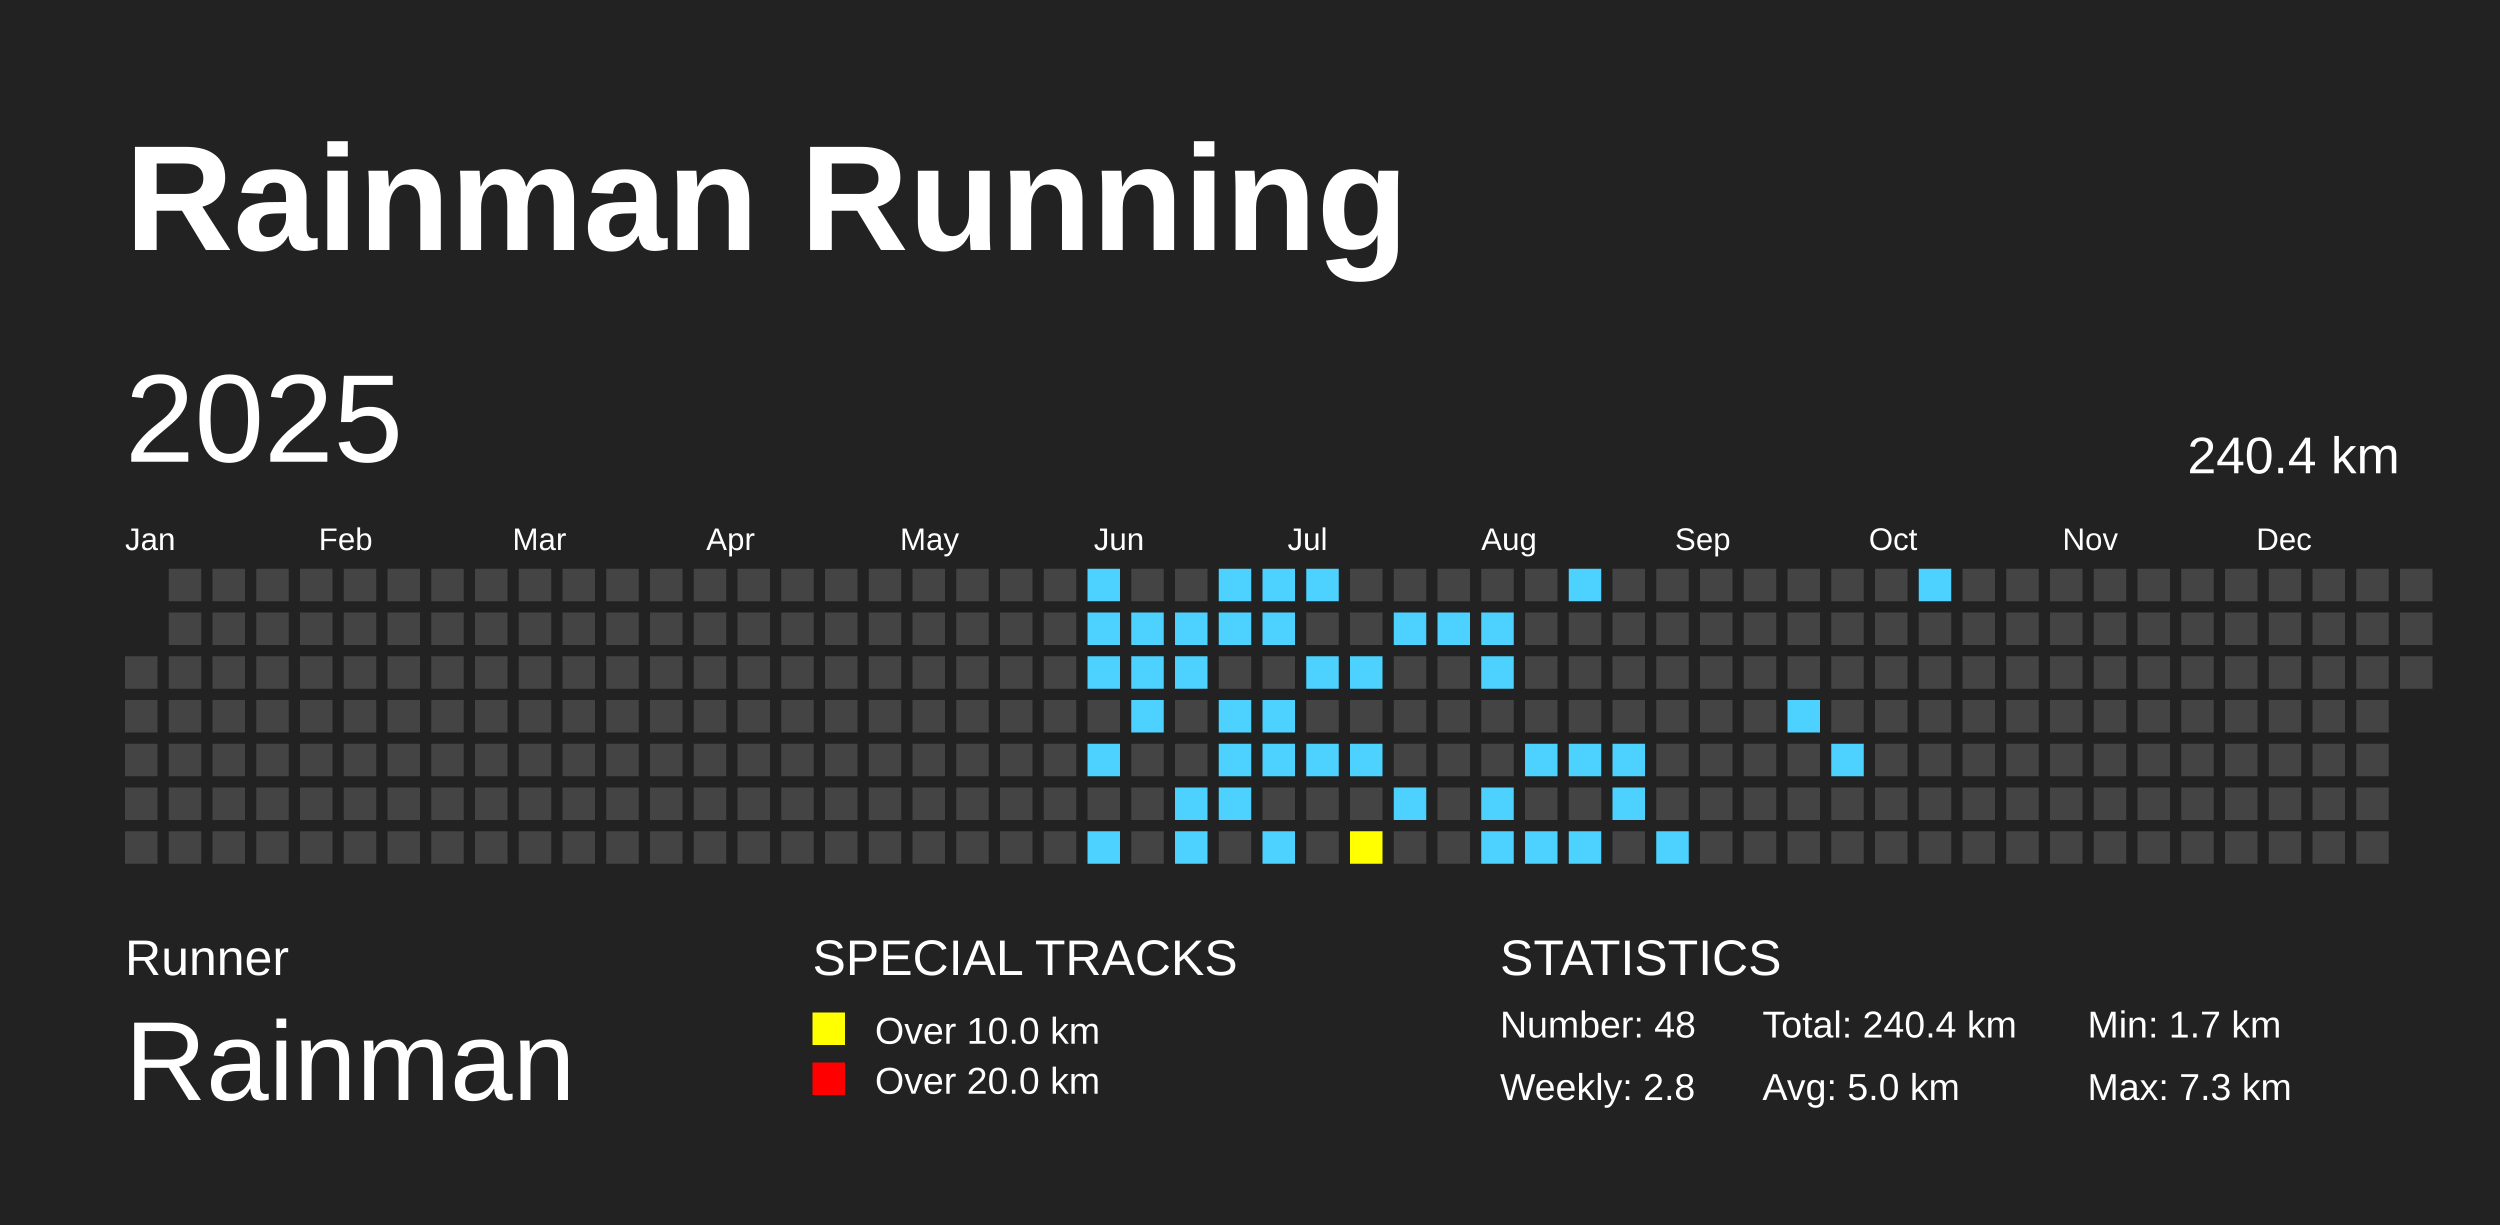
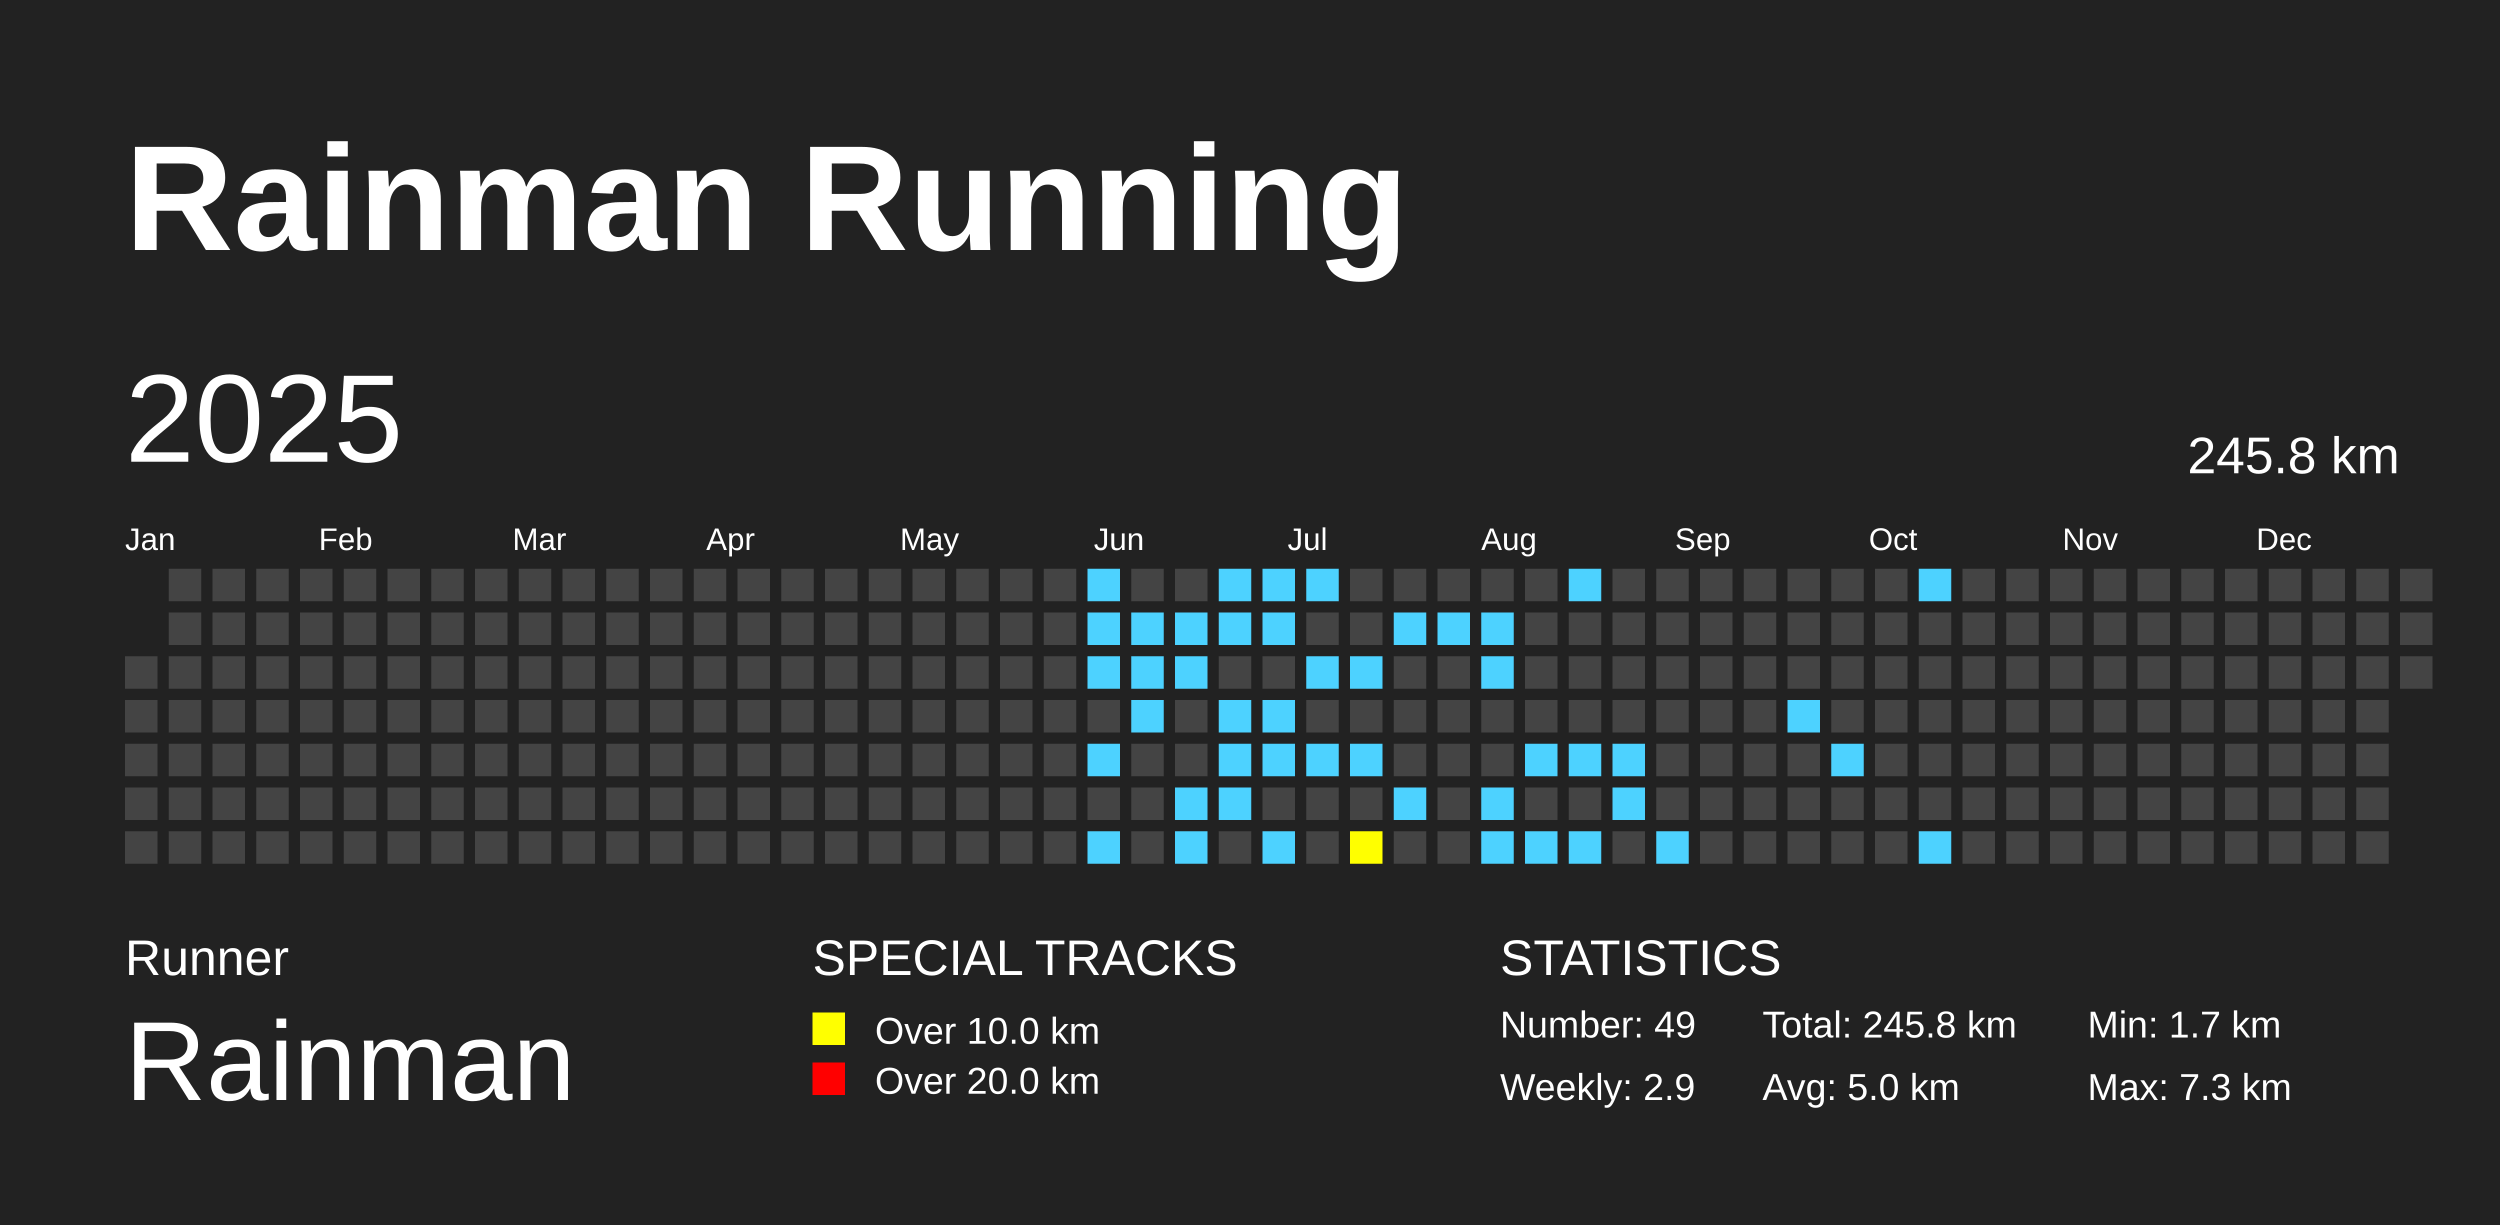
<svg xmlns="http://www.w3.org/2000/svg" baseProfile="full" height="98mm" version="1.1" viewBox="0,0,200,98" width="200mm">
  <defs />
  <rect fill="#222222" height="98" width="200" x="0" y="0" />
  <text fill="#FFFFFF" style="font-size:12px; font-family:Arial; font-weight:bold;" x="10" y="20">Rainman Running</text>
  <text fill="#FFFFFF" style="font-size:4px; font-family:Arial" x="10" y="78">Runner</text>
  <text fill="#FFFFFF" style="font-size:9px; font-family:Arial" x="10" y="88">Rainman</text>
  <text fill="#FFFFFF" style="font-size:4px; font-family:Arial" x="65" y="78">SPECIAL TRACKS</text>
  <rect fill="yellow" height="2.6" width="2.6" x="65" y="81" />
  <text fill="#FFFFFF" style="font-size:3px; font-family:Arial" x="70" y="83.5">Over 10.0 km</text>
  <rect fill="red" height="2.6" width="2.6" x="65" y="85" />
  <text fill="#FFFFFF" style="font-size:3px; font-family:Arial" x="70" y="87.5">Over 20.0 km</text>
  <text fill="#FFFFFF" style="font-size:4px; font-family:Arial" x="120" y="78">STATISTICS</text>
-   <text fill="#FFFFFF" style="font-size:3px; font-family:Arial" x="120" y="83">Number: 48</text>
-   <text fill="#FFFFFF" style="font-size:3px; font-family:Arial" x="120" y="88">Weekly: 2.8</text>
-   <text fill="#FFFFFF" style="font-size:3px; font-family:Arial" x="141" y="83">Total: 240.4 km</text>
+   <text fill="#FFFFFF" style="font-size:3px; font-family:Arial" x="120" y="83">Number: 49</text>
+   <text fill="#FFFFFF" style="font-size:3px; font-family:Arial" x="120" y="88">Weekly: 2.9</text>
+   <text fill="#FFFFFF" style="font-size:3px; font-family:Arial" x="141" y="83">Total: 245.8 km</text>
  <text fill="#FFFFFF" style="font-size:3px; font-family:Arial" x="141" y="88">Avg: 5.0 km</text>
  <text fill="#FFFFFF" style="font-size:3px; font-family:Arial" x="167" y="83">Min: 1.7 km</text>
  <text fill="#FFFFFF" style="font-size:3px; font-family:Arial" x="167" y="88">Max: 7.3 km</text>
  <text dominant-baseline="hanging" fill="#FFFFFF" style="font-size:10.0px; font-family:Arial;" x="10" y="30">2025</text>
-   <text dominant-baseline="hanging" fill="#FFFFFF" style="font-size:4.125px; font-family:Arial;" x="175" y="35">240.4 km</text>
+   <text dominant-baseline="hanging" fill="#FFFFFF" style="font-size:4.125px; font-family:Arial;" x="175" y="35">245.8 km</text>
  <text fill="#FFFFFF" style="font-size:2.5px; font-family:Arial" x="10.0" y="44">Jan</text>
  <text fill="#FFFFFF" style="font-size:2.5px; font-family:Arial" x="25.5" y="44">Feb</text>
  <text fill="#FFFFFF" style="font-size:2.5px; font-family:Arial" x="41.0" y="44">Mar</text>
  <text fill="#FFFFFF" style="font-size:2.5px; font-family:Arial" x="56.5" y="44">Apr</text>
  <text fill="#FFFFFF" style="font-size:2.5px; font-family:Arial" x="72.0" y="44">May</text>
  <text fill="#FFFFFF" style="font-size:2.5px; font-family:Arial" x="87.5" y="44">Jun</text>
  <text fill="#FFFFFF" style="font-size:2.5px; font-family:Arial" x="103.0" y="44">Jul</text>
  <text fill="#FFFFFF" style="font-size:2.5px; font-family:Arial" x="118.5" y="44">Aug</text>
  <text fill="#FFFFFF" style="font-size:2.5px; font-family:Arial" x="134.0" y="44">Sep</text>
  <text fill="#FFFFFF" style="font-size:2.5px; font-family:Arial" x="149.5" y="44">Oct</text>
  <text fill="#FFFFFF" style="font-size:2.5px; font-family:Arial" x="165.0" y="44">Nov</text>
  <text fill="#FFFFFF" style="font-size:2.5px; font-family:Arial" x="180.5" y="44">Dec</text>
  <rect fill="#444444" height="2.6" width="2.6" x="10.0" y="52.5" />
  <rect fill="#444444" height="2.6" width="2.6" x="10.0" y="56.0" />
  <rect fill="#444444" height="2.6" width="2.6" x="10.0" y="59.5" />
  <rect fill="#444444" height="2.6" width="2.6" x="10.0" y="63.0" />
  <rect fill="#444444" height="2.6" width="2.6" x="10.0" y="66.5" />
  <rect fill="#444444" height="2.6" width="2.6" x="13.5" y="45.5" />
  <rect fill="#444444" height="2.6" width="2.6" x="13.5" y="49.0" />
  <rect fill="#444444" height="2.6" width="2.6" x="13.5" y="52.5" />
  <rect fill="#444444" height="2.6" width="2.6" x="13.5" y="56.0" />
  <rect fill="#444444" height="2.6" width="2.6" x="13.5" y="59.5" />
  <rect fill="#444444" height="2.6" width="2.6" x="13.5" y="63.0" />
  <rect fill="#444444" height="2.6" width="2.6" x="13.5" y="66.5" />
  <rect fill="#444444" height="2.6" width="2.6" x="17.0" y="45.5" />
  <rect fill="#444444" height="2.6" width="2.6" x="17.0" y="49.0" />
  <rect fill="#444444" height="2.6" width="2.6" x="17.0" y="52.5" />
  <rect fill="#444444" height="2.6" width="2.6" x="17.0" y="56.0" />
  <rect fill="#444444" height="2.6" width="2.6" x="17.0" y="59.5" />
  <rect fill="#444444" height="2.6" width="2.6" x="17.0" y="63.0" />
  <rect fill="#444444" height="2.6" width="2.6" x="17.0" y="66.5" />
  <rect fill="#444444" height="2.6" width="2.6" x="20.5" y="45.5" />
  <rect fill="#444444" height="2.6" width="2.6" x="20.5" y="49.0" />
  <rect fill="#444444" height="2.6" width="2.6" x="20.5" y="52.5" />
  <rect fill="#444444" height="2.6" width="2.6" x="20.5" y="56.0" />
  <rect fill="#444444" height="2.6" width="2.6" x="20.5" y="59.5" />
  <rect fill="#444444" height="2.6" width="2.6" x="20.5" y="63.0" />
  <rect fill="#444444" height="2.6" width="2.6" x="20.5" y="66.5" />
  <rect fill="#444444" height="2.6" width="2.6" x="24.0" y="45.5" />
  <rect fill="#444444" height="2.6" width="2.6" x="24.0" y="49.0" />
  <rect fill="#444444" height="2.6" width="2.6" x="24.0" y="52.5" />
  <rect fill="#444444" height="2.6" width="2.6" x="24.0" y="56.0" />
  <rect fill="#444444" height="2.6" width="2.6" x="24.0" y="59.5" />
  <rect fill="#444444" height="2.6" width="2.6" x="24.0" y="63.0" />
  <rect fill="#444444" height="2.6" width="2.6" x="24.0" y="66.5" />
  <rect fill="#444444" height="2.6" width="2.6" x="27.5" y="45.5" />
  <rect fill="#444444" height="2.6" width="2.6" x="27.5" y="49.0" />
  <rect fill="#444444" height="2.6" width="2.6" x="27.5" y="52.5" />
  <rect fill="#444444" height="2.6" width="2.6" x="27.5" y="56.0" />
  <rect fill="#444444" height="2.6" width="2.6" x="27.5" y="59.5" />
  <rect fill="#444444" height="2.6" width="2.6" x="27.5" y="63.0" />
  <rect fill="#444444" height="2.6" width="2.6" x="27.5" y="66.5" />
  <rect fill="#444444" height="2.6" width="2.6" x="31.0" y="45.5" />
  <rect fill="#444444" height="2.6" width="2.6" x="31.0" y="49.0" />
  <rect fill="#444444" height="2.6" width="2.6" x="31.0" y="52.5" />
  <rect fill="#444444" height="2.6" width="2.6" x="31.0" y="56.0" />
  <rect fill="#444444" height="2.6" width="2.6" x="31.0" y="59.5" />
  <rect fill="#444444" height="2.6" width="2.6" x="31.0" y="63.0" />
  <rect fill="#444444" height="2.6" width="2.6" x="31.0" y="66.5" />
  <rect fill="#444444" height="2.6" width="2.6" x="34.5" y="45.5" />
  <rect fill="#444444" height="2.6" width="2.6" x="34.5" y="49.0" />
  <rect fill="#444444" height="2.6" width="2.6" x="34.5" y="52.5" />
  <rect fill="#444444" height="2.6" width="2.6" x="34.5" y="56.0" />
  <rect fill="#444444" height="2.6" width="2.6" x="34.5" y="59.5" />
  <rect fill="#444444" height="2.6" width="2.6" x="34.5" y="63.0" />
  <rect fill="#444444" height="2.6" width="2.6" x="34.5" y="66.5" />
  <rect fill="#444444" height="2.6" width="2.6" x="38.0" y="45.5" />
  <rect fill="#444444" height="2.6" width="2.6" x="38.0" y="49.0" />
  <rect fill="#444444" height="2.6" width="2.6" x="38.0" y="52.5" />
  <rect fill="#444444" height="2.6" width="2.6" x="38.0" y="56.0" />
  <rect fill="#444444" height="2.6" width="2.6" x="38.0" y="59.5" />
  <rect fill="#444444" height="2.6" width="2.6" x="38.0" y="63.0" />
  <rect fill="#444444" height="2.6" width="2.6" x="38.0" y="66.5" />
  <rect fill="#444444" height="2.6" width="2.6" x="41.5" y="45.5" />
  <rect fill="#444444" height="2.6" width="2.6" x="41.5" y="49.0" />
  <rect fill="#444444" height="2.6" width="2.6" x="41.5" y="52.5" />
  <rect fill="#444444" height="2.6" width="2.6" x="41.5" y="56.0" />
  <rect fill="#444444" height="2.6" width="2.6" x="41.5" y="59.5" />
  <rect fill="#444444" height="2.6" width="2.6" x="41.5" y="63.0" />
  <rect fill="#444444" height="2.6" width="2.6" x="41.5" y="66.5" />
  <rect fill="#444444" height="2.6" width="2.6" x="45.0" y="45.5" />
  <rect fill="#444444" height="2.6" width="2.6" x="45.0" y="49.0" />
  <rect fill="#444444" height="2.6" width="2.6" x="45.0" y="52.5" />
  <rect fill="#444444" height="2.6" width="2.6" x="45.0" y="56.0" />
  <rect fill="#444444" height="2.6" width="2.6" x="45.0" y="59.5" />
  <rect fill="#444444" height="2.6" width="2.6" x="45.0" y="63.0" />
  <rect fill="#444444" height="2.6" width="2.6" x="45.0" y="66.5" />
  <rect fill="#444444" height="2.6" width="2.6" x="48.5" y="45.5" />
  <rect fill="#444444" height="2.6" width="2.6" x="48.5" y="49.0" />
  <rect fill="#444444" height="2.6" width="2.6" x="48.5" y="52.5" />
  <rect fill="#444444" height="2.6" width="2.6" x="48.5" y="56.0" />
  <rect fill="#444444" height="2.6" width="2.6" x="48.5" y="59.5" />
  <rect fill="#444444" height="2.6" width="2.6" x="48.5" y="63.0" />
  <rect fill="#444444" height="2.6" width="2.6" x="48.5" y="66.5" />
  <rect fill="#444444" height="2.6" width="2.6" x="52.0" y="45.5" />
  <rect fill="#444444" height="2.6" width="2.6" x="52.0" y="49.0" />
  <rect fill="#444444" height="2.6" width="2.6" x="52.0" y="52.5" />
  <rect fill="#444444" height="2.6" width="2.6" x="52.0" y="56.0" />
  <rect fill="#444444" height="2.6" width="2.6" x="52.0" y="59.5" />
  <rect fill="#444444" height="2.6" width="2.6" x="52.0" y="63.0" />
  <rect fill="#444444" height="2.6" width="2.6" x="52.0" y="66.5" />
  <rect fill="#444444" height="2.6" width="2.6" x="55.5" y="45.5" />
  <rect fill="#444444" height="2.6" width="2.6" x="55.5" y="49.0" />
  <rect fill="#444444" height="2.6" width="2.6" x="55.5" y="52.5" />
  <rect fill="#444444" height="2.6" width="2.6" x="55.5" y="56.0" />
  <rect fill="#444444" height="2.6" width="2.6" x="55.5" y="59.5" />
  <rect fill="#444444" height="2.6" width="2.6" x="55.5" y="63.0" />
  <rect fill="#444444" height="2.6" width="2.6" x="55.5" y="66.5" />
  <rect fill="#444444" height="2.6" width="2.6" x="59.0" y="45.5" />
  <rect fill="#444444" height="2.6" width="2.6" x="59.0" y="49.0" />
  <rect fill="#444444" height="2.6" width="2.6" x="59.0" y="52.5" />
  <rect fill="#444444" height="2.6" width="2.6" x="59.0" y="56.0" />
  <rect fill="#444444" height="2.6" width="2.6" x="59.0" y="59.5" />
  <rect fill="#444444" height="2.6" width="2.6" x="59.0" y="63.0" />
  <rect fill="#444444" height="2.6" width="2.6" x="59.0" y="66.5" />
  <rect fill="#444444" height="2.6" width="2.6" x="62.5" y="45.5" />
  <rect fill="#444444" height="2.6" width="2.6" x="62.5" y="49.0" />
  <rect fill="#444444" height="2.6" width="2.6" x="62.5" y="52.5" />
  <rect fill="#444444" height="2.6" width="2.6" x="62.5" y="56.0" />
  <rect fill="#444444" height="2.6" width="2.6" x="62.5" y="59.5" />
  <rect fill="#444444" height="2.6" width="2.6" x="62.5" y="63.0" />
  <rect fill="#444444" height="2.6" width="2.6" x="62.5" y="66.5" />
  <rect fill="#444444" height="2.6" width="2.6" x="66.0" y="45.5" />
  <rect fill="#444444" height="2.6" width="2.6" x="66.0" y="49.0" />
  <rect fill="#444444" height="2.6" width="2.6" x="66.0" y="52.5" />
  <rect fill="#444444" height="2.6" width="2.6" x="66.0" y="56.0" />
  <rect fill="#444444" height="2.6" width="2.6" x="66.0" y="59.5" />
  <rect fill="#444444" height="2.6" width="2.6" x="66.0" y="63.0" />
  <rect fill="#444444" height="2.6" width="2.6" x="66.0" y="66.5" />
  <rect fill="#444444" height="2.6" width="2.6" x="69.5" y="45.5" />
  <rect fill="#444444" height="2.6" width="2.6" x="69.5" y="49.0" />
  <rect fill="#444444" height="2.6" width="2.6" x="69.5" y="52.5" />
  <rect fill="#444444" height="2.6" width="2.6" x="69.5" y="56.0" />
  <rect fill="#444444" height="2.6" width="2.6" x="69.5" y="59.5" />
  <rect fill="#444444" height="2.6" width="2.6" x="69.5" y="63.0" />
  <rect fill="#444444" height="2.6" width="2.6" x="69.5" y="66.5" />
  <rect fill="#444444" height="2.6" width="2.6" x="73.0" y="45.5" />
  <rect fill="#444444" height="2.6" width="2.6" x="73.0" y="49.0" />
  <rect fill="#444444" height="2.6" width="2.6" x="73.0" y="52.5" />
  <rect fill="#444444" height="2.6" width="2.6" x="73.0" y="56.0" />
  <rect fill="#444444" height="2.6" width="2.6" x="73.0" y="59.5" />
  <rect fill="#444444" height="2.6" width="2.6" x="73.0" y="63.0" />
  <rect fill="#444444" height="2.6" width="2.6" x="73.0" y="66.5" />
  <rect fill="#444444" height="2.6" width="2.6" x="76.5" y="45.5" />
  <rect fill="#444444" height="2.6" width="2.6" x="76.5" y="49.0" />
  <rect fill="#444444" height="2.6" width="2.6" x="76.5" y="52.5" />
  <rect fill="#444444" height="2.6" width="2.6" x="76.5" y="56.0" />
  <rect fill="#444444" height="2.6" width="2.6" x="76.5" y="59.5" />
  <rect fill="#444444" height="2.6" width="2.6" x="76.5" y="63.0" />
  <rect fill="#444444" height="2.6" width="2.6" x="76.5" y="66.5" />
  <rect fill="#444444" height="2.6" width="2.6" x="80.0" y="45.5" />
  <rect fill="#444444" height="2.6" width="2.6" x="80.0" y="49.0" />
  <rect fill="#444444" height="2.6" width="2.6" x="80.0" y="52.5" />
  <rect fill="#444444" height="2.6" width="2.6" x="80.0" y="56.0" />
  <rect fill="#444444" height="2.6" width="2.6" x="80.0" y="59.5" />
  <rect fill="#444444" height="2.6" width="2.6" x="80.0" y="63.0" />
  <rect fill="#444444" height="2.6" width="2.6" x="80.0" y="66.5" />
  <rect fill="#444444" height="2.6" width="2.6" x="83.5" y="45.5" />
  <rect fill="#444444" height="2.6" width="2.6" x="83.5" y="49.0" />
  <rect fill="#444444" height="2.6" width="2.6" x="83.5" y="52.5" />
  <rect fill="#444444" height="2.6" width="2.6" x="83.5" y="56.0" />
  <rect fill="#444444" height="2.6" width="2.6" x="83.5" y="59.5" />
  <rect fill="#444444" height="2.6" width="2.6" x="83.5" y="63.0" />
  <rect fill="#444444" height="2.6" width="2.6" x="83.5" y="66.5" />
  <rect fill="#4DD2FF" height="2.6" width="2.6" x="87.0" y="45.5" />
  <rect fill="#4DD2FF" height="2.6" width="2.6" x="87.0" y="49.0" />
  <rect fill="#4DD2FF" height="2.6" width="2.6" x="87.0" y="52.5" />
  <rect fill="#444444" height="2.6" width="2.6" x="87.0" y="56.0" />
  <rect fill="#4DD2FF" height="2.6" width="2.6" x="87.0" y="59.5" />
  <rect fill="#444444" height="2.6" width="2.6" x="87.0" y="63.0" />
  <rect fill="#4DD2FF" height="2.6" width="2.6" x="87.0" y="66.5" />
  <rect fill="#444444" height="2.6" width="2.6" x="90.5" y="45.5" />
  <rect fill="#4DD2FF" height="2.6" width="2.6" x="90.5" y="49.0" />
  <rect fill="#4DD2FF" height="2.6" width="2.6" x="90.5" y="52.5" />
  <rect fill="#4DD2FF" height="2.6" width="2.6" x="90.5" y="56.0" />
  <rect fill="#444444" height="2.6" width="2.6" x="90.5" y="59.5" />
  <rect fill="#444444" height="2.6" width="2.6" x="90.5" y="63.0" />
  <rect fill="#444444" height="2.6" width="2.6" x="90.5" y="66.5" />
  <rect fill="#444444" height="2.6" width="2.6" x="94.0" y="45.5" />
  <rect fill="#4DD2FF" height="2.6" width="2.6" x="94.0" y="49.0" />
  <rect fill="#4DD2FF" height="2.6" width="2.6" x="94.0" y="52.5" />
  <rect fill="#444444" height="2.6" width="2.6" x="94.0" y="56.0" />
  <rect fill="#444444" height="2.6" width="2.6" x="94.0" y="59.5" />
  <rect fill="#4DD2FF" height="2.6" width="2.6" x="94.0" y="63.0" />
  <rect fill="#4DD2FF" height="2.6" width="2.6" x="94.0" y="66.5" />
  <rect fill="#4DD2FF" height="2.6" width="2.6" x="97.5" y="45.5" />
  <rect fill="#4DD2FF" height="2.6" width="2.6" x="97.5" y="49.0" />
  <rect fill="#444444" height="2.6" width="2.6" x="97.5" y="52.5" />
  <rect fill="#4DD2FF" height="2.6" width="2.6" x="97.5" y="56.0" />
  <rect fill="#4DD2FF" height="2.6" width="2.6" x="97.5" y="59.5" />
  <rect fill="#4DD2FF" height="2.6" width="2.6" x="97.5" y="63.0" />
  <rect fill="#444444" height="2.6" width="2.6" x="97.5" y="66.5" />
  <rect fill="#4DD2FF" height="2.6" width="2.6" x="101.0" y="45.5" />
  <rect fill="#4DD2FF" height="2.6" width="2.6" x="101.0" y="49.0" />
  <rect fill="#444444" height="2.6" width="2.6" x="101.0" y="52.5" />
  <rect fill="#4DD2FF" height="2.6" width="2.6" x="101.0" y="56.0" />
  <rect fill="#4DD2FF" height="2.6" width="2.6" x="101.0" y="59.5" />
  <rect fill="#444444" height="2.6" width="2.6" x="101.0" y="63.0" />
  <rect fill="#4DD2FF" height="2.6" width="2.6" x="101.0" y="66.5" />
  <rect fill="#4DD2FF" height="2.6" width="2.6" x="104.5" y="45.5" />
  <rect fill="#444444" height="2.6" width="2.6" x="104.5" y="49.0" />
  <rect fill="#4DD2FF" height="2.6" width="2.6" x="104.5" y="52.5" />
  <rect fill="#444444" height="2.6" width="2.6" x="104.5" y="56.0" />
  <rect fill="#4DD2FF" height="2.6" width="2.6" x="104.5" y="59.5" />
  <rect fill="#444444" height="2.6" width="2.6" x="104.5" y="63.0" />
  <rect fill="#444444" height="2.6" width="2.6" x="104.5" y="66.5" />
  <rect fill="#444444" height="2.6" width="2.6" x="108.0" y="45.5" />
  <rect fill="#444444" height="2.6" width="2.6" x="108.0" y="49.0" />
  <rect fill="#4DD2FF" height="2.6" width="2.6" x="108.0" y="52.5" />
  <rect fill="#444444" height="2.6" width="2.6" x="108.0" y="56.0" />
  <rect fill="#4DD2FF" height="2.6" width="2.6" x="108.0" y="59.5" />
  <rect fill="#444444" height="2.6" width="2.6" x="108.0" y="63.0" />
  <rect fill="yellow" height="2.6" width="2.6" x="108.0" y="66.5" />
  <rect fill="#444444" height="2.6" width="2.6" x="111.5" y="45.5" />
  <rect fill="#4DD2FF" height="2.6" width="2.6" x="111.5" y="49.0" />
  <rect fill="#444444" height="2.6" width="2.6" x="111.5" y="52.5" />
  <rect fill="#444444" height="2.6" width="2.6" x="111.5" y="56.0" />
  <rect fill="#444444" height="2.6" width="2.6" x="111.5" y="59.5" />
  <rect fill="#4DD2FF" height="2.6" width="2.6" x="111.5" y="63.0" />
  <rect fill="#444444" height="2.6" width="2.6" x="111.5" y="66.5" />
  <rect fill="#444444" height="2.6" width="2.6" x="115.0" y="45.5" />
  <rect fill="#4DD2FF" height="2.6" width="2.6" x="115.0" y="49.0" />
  <rect fill="#444444" height="2.6" width="2.6" x="115.0" y="52.5" />
  <rect fill="#444444" height="2.6" width="2.6" x="115.0" y="56.0" />
  <rect fill="#444444" height="2.6" width="2.6" x="115.0" y="59.5" />
  <rect fill="#444444" height="2.6" width="2.6" x="115.0" y="63.0" />
  <rect fill="#444444" height="2.6" width="2.6" x="115.0" y="66.5" />
  <rect fill="#444444" height="2.6" width="2.6" x="118.5" y="45.5" />
  <rect fill="#4DD2FF" height="2.6" width="2.6" x="118.5" y="49.0" />
  <rect fill="#4DD2FF" height="2.6" width="2.6" x="118.5" y="52.5" />
  <rect fill="#444444" height="2.6" width="2.6" x="118.5" y="56.0" />
  <rect fill="#444444" height="2.6" width="2.6" x="118.5" y="59.5" />
  <rect fill="#4DD2FF" height="2.6" width="2.6" x="118.5" y="63.0" />
  <rect fill="#4DD2FF" height="2.6" width="2.6" x="118.5" y="66.5" />
  <rect fill="#444444" height="2.6" width="2.6" x="122.0" y="45.5" />
  <rect fill="#444444" height="2.6" width="2.6" x="122.0" y="49.0" />
  <rect fill="#444444" height="2.6" width="2.6" x="122.0" y="52.5" />
  <rect fill="#444444" height="2.6" width="2.6" x="122.0" y="56.0" />
  <rect fill="#4DD2FF" height="2.6" width="2.6" x="122.0" y="59.5" />
  <rect fill="#444444" height="2.6" width="2.6" x="122.0" y="63.0" />
  <rect fill="#4DD2FF" height="2.6" width="2.6" x="122.0" y="66.5" />
  <rect fill="#4DD2FF" height="2.6" width="2.6" x="125.5" y="45.5" />
  <rect fill="#444444" height="2.6" width="2.6" x="125.5" y="49.0" />
  <rect fill="#444444" height="2.6" width="2.6" x="125.5" y="52.5" />
  <rect fill="#444444" height="2.6" width="2.6" x="125.5" y="56.0" />
  <rect fill="#4DD2FF" height="2.6" width="2.6" x="125.5" y="59.5" />
  <rect fill="#444444" height="2.6" width="2.6" x="125.5" y="63.0" />
  <rect fill="#4DD2FF" height="2.6" width="2.6" x="125.5" y="66.5" />
  <rect fill="#444444" height="2.6" width="2.6" x="129.0" y="45.5" />
  <rect fill="#444444" height="2.6" width="2.6" x="129.0" y="49.0" />
  <rect fill="#444444" height="2.6" width="2.6" x="129.0" y="52.5" />
  <rect fill="#444444" height="2.6" width="2.6" x="129.0" y="56.0" />
  <rect fill="#4DD2FF" height="2.6" width="2.6" x="129.0" y="59.5" />
  <rect fill="#4DD2FF" height="2.6" width="2.6" x="129.0" y="63.0" />
  <rect fill="#444444" height="2.6" width="2.6" x="129.0" y="66.5" />
  <rect fill="#444444" height="2.6" width="2.6" x="132.5" y="45.5" />
  <rect fill="#444444" height="2.6" width="2.6" x="132.5" y="49.0" />
  <rect fill="#444444" height="2.6" width="2.6" x="132.5" y="52.5" />
  <rect fill="#444444" height="2.6" width="2.6" x="132.5" y="56.0" />
  <rect fill="#444444" height="2.6" width="2.6" x="132.5" y="59.5" />
  <rect fill="#444444" height="2.6" width="2.6" x="132.5" y="63.0" />
  <rect fill="#4DD2FF" height="2.6" width="2.6" x="132.5" y="66.5" />
  <rect fill="#444444" height="2.6" width="2.6" x="136.0" y="45.5" />
  <rect fill="#444444" height="2.6" width="2.6" x="136.0" y="49.0" />
  <rect fill="#444444" height="2.6" width="2.6" x="136.0" y="52.5" />
  <rect fill="#444444" height="2.6" width="2.6" x="136.0" y="56.0" />
  <rect fill="#444444" height="2.6" width="2.6" x="136.0" y="59.5" />
  <rect fill="#444444" height="2.6" width="2.6" x="136.0" y="63.0" />
  <rect fill="#444444" height="2.6" width="2.6" x="136.0" y="66.5" />
  <rect fill="#444444" height="2.6" width="2.6" x="139.5" y="45.5" />
  <rect fill="#444444" height="2.6" width="2.6" x="139.5" y="49.0" />
  <rect fill="#444444" height="2.6" width="2.6" x="139.5" y="52.5" />
  <rect fill="#444444" height="2.6" width="2.6" x="139.5" y="56.0" />
  <rect fill="#444444" height="2.6" width="2.6" x="139.5" y="59.5" />
  <rect fill="#444444" height="2.6" width="2.6" x="139.5" y="63.0" />
  <rect fill="#444444" height="2.6" width="2.6" x="139.5" y="66.5" />
  <rect fill="#444444" height="2.6" width="2.6" x="143.0" y="45.5" />
  <rect fill="#444444" height="2.6" width="2.6" x="143.0" y="49.0" />
  <rect fill="#444444" height="2.6" width="2.6" x="143.0" y="52.5" />
  <rect fill="#4DD2FF" height="2.6" width="2.6" x="143.0" y="56.0" />
  <rect fill="#444444" height="2.6" width="2.6" x="143.0" y="59.5" />
  <rect fill="#444444" height="2.6" width="2.6" x="143.0" y="63.0" />
  <rect fill="#444444" height="2.6" width="2.6" x="143.0" y="66.5" />
  <rect fill="#444444" height="2.6" width="2.6" x="146.5" y="45.5" />
  <rect fill="#444444" height="2.6" width="2.6" x="146.5" y="49.0" />
  <rect fill="#444444" height="2.6" width="2.6" x="146.5" y="52.5" />
  <rect fill="#444444" height="2.6" width="2.6" x="146.5" y="56.0" />
  <rect fill="#4DD2FF" height="2.6" width="2.6" x="146.5" y="59.5" />
  <rect fill="#444444" height="2.6" width="2.6" x="146.5" y="63.0" />
  <rect fill="#444444" height="2.6" width="2.6" x="146.5" y="66.5" />
  <rect fill="#444444" height="2.6" width="2.6" x="150.0" y="45.5" />
  <rect fill="#444444" height="2.6" width="2.6" x="150.0" y="49.0" />
  <rect fill="#444444" height="2.6" width="2.6" x="150.0" y="52.5" />
  <rect fill="#444444" height="2.6" width="2.6" x="150.0" y="56.0" />
  <rect fill="#444444" height="2.6" width="2.6" x="150.0" y="59.5" />
  <rect fill="#444444" height="2.6" width="2.6" x="150.0" y="63.0" />
  <rect fill="#444444" height="2.6" width="2.6" x="150.0" y="66.5" />
  <rect fill="#4DD2FF" height="2.6" width="2.6" x="153.5" y="45.5" />
  <rect fill="#444444" height="2.6" width="2.6" x="153.5" y="49.0" />
  <rect fill="#444444" height="2.6" width="2.6" x="153.5" y="52.5" />
  <rect fill="#444444" height="2.6" width="2.6" x="153.5" y="56.0" />
  <rect fill="#444444" height="2.6" width="2.6" x="153.5" y="59.5" />
  <rect fill="#444444" height="2.6" width="2.6" x="153.5" y="63.0" />
-   <rect fill="#444444" height="2.6" width="2.6" x="153.5" y="66.5" />
+   <rect fill="#4DD2FF" height="2.6" width="2.6" x="153.5" y="66.5" />
  <rect fill="#444444" height="2.6" width="2.6" x="157.0" y="45.5" />
  <rect fill="#444444" height="2.6" width="2.6" x="157.0" y="49.0" />
  <rect fill="#444444" height="2.6" width="2.6" x="157.0" y="52.5" />
  <rect fill="#444444" height="2.6" width="2.6" x="157.0" y="56.0" />
  <rect fill="#444444" height="2.6" width="2.6" x="157.0" y="59.5" />
  <rect fill="#444444" height="2.6" width="2.6" x="157.0" y="63.0" />
  <rect fill="#444444" height="2.6" width="2.6" x="157.0" y="66.5" />
  <rect fill="#444444" height="2.6" width="2.6" x="160.5" y="45.5" />
  <rect fill="#444444" height="2.6" width="2.6" x="160.5" y="49.0" />
  <rect fill="#444444" height="2.6" width="2.6" x="160.5" y="52.5" />
  <rect fill="#444444" height="2.6" width="2.6" x="160.5" y="56.0" />
  <rect fill="#444444" height="2.6" width="2.6" x="160.5" y="59.5" />
  <rect fill="#444444" height="2.6" width="2.6" x="160.5" y="63.0" />
  <rect fill="#444444" height="2.6" width="2.6" x="160.5" y="66.5" />
  <rect fill="#444444" height="2.6" width="2.6" x="164.0" y="45.5" />
  <rect fill="#444444" height="2.6" width="2.6" x="164.0" y="49.0" />
  <rect fill="#444444" height="2.6" width="2.6" x="164.0" y="52.5" />
  <rect fill="#444444" height="2.6" width="2.6" x="164.0" y="56.0" />
  <rect fill="#444444" height="2.6" width="2.6" x="164.0" y="59.5" />
  <rect fill="#444444" height="2.6" width="2.6" x="164.0" y="63.0" />
  <rect fill="#444444" height="2.6" width="2.6" x="164.0" y="66.5" />
  <rect fill="#444444" height="2.6" width="2.6" x="167.5" y="45.5" />
  <rect fill="#444444" height="2.6" width="2.6" x="167.5" y="49.0" />
  <rect fill="#444444" height="2.6" width="2.6" x="167.5" y="52.5" />
  <rect fill="#444444" height="2.6" width="2.6" x="167.5" y="56.0" />
  <rect fill="#444444" height="2.6" width="2.6" x="167.5" y="59.5" />
  <rect fill="#444444" height="2.6" width="2.6" x="167.5" y="63.0" />
  <rect fill="#444444" height="2.6" width="2.6" x="167.5" y="66.5" />
  <rect fill="#444444" height="2.6" width="2.6" x="171.0" y="45.5" />
  <rect fill="#444444" height="2.6" width="2.6" x="171.0" y="49.0" />
  <rect fill="#444444" height="2.6" width="2.6" x="171.0" y="52.5" />
  <rect fill="#444444" height="2.6" width="2.6" x="171.0" y="56.0" />
  <rect fill="#444444" height="2.6" width="2.6" x="171.0" y="59.5" />
  <rect fill="#444444" height="2.6" width="2.6" x="171.0" y="63.0" />
  <rect fill="#444444" height="2.6" width="2.6" x="171.0" y="66.5" />
  <rect fill="#444444" height="2.6" width="2.6" x="174.5" y="45.5" />
  <rect fill="#444444" height="2.6" width="2.6" x="174.5" y="49.0" />
  <rect fill="#444444" height="2.6" width="2.6" x="174.5" y="52.5" />
  <rect fill="#444444" height="2.6" width="2.6" x="174.5" y="56.0" />
  <rect fill="#444444" height="2.6" width="2.6" x="174.5" y="59.5" />
  <rect fill="#444444" height="2.6" width="2.6" x="174.5" y="63.0" />
  <rect fill="#444444" height="2.6" width="2.6" x="174.5" y="66.5" />
  <rect fill="#444444" height="2.6" width="2.6" x="178.0" y="45.5" />
  <rect fill="#444444" height="2.6" width="2.6" x="178.0" y="49.0" />
  <rect fill="#444444" height="2.6" width="2.6" x="178.0" y="52.5" />
  <rect fill="#444444" height="2.6" width="2.6" x="178.0" y="56.0" />
  <rect fill="#444444" height="2.6" width="2.6" x="178.0" y="59.5" />
  <rect fill="#444444" height="2.6" width="2.6" x="178.0" y="63.0" />
  <rect fill="#444444" height="2.6" width="2.6" x="178.0" y="66.5" />
  <rect fill="#444444" height="2.6" width="2.6" x="181.5" y="45.5" />
  <rect fill="#444444" height="2.6" width="2.6" x="181.5" y="49.0" />
  <rect fill="#444444" height="2.6" width="2.6" x="181.5" y="52.5" />
  <rect fill="#444444" height="2.6" width="2.6" x="181.5" y="56.0" />
  <rect fill="#444444" height="2.6" width="2.6" x="181.5" y="59.5" />
  <rect fill="#444444" height="2.6" width="2.6" x="181.5" y="63.0" />
  <rect fill="#444444" height="2.6" width="2.6" x="181.5" y="66.5" />
  <rect fill="#444444" height="2.6" width="2.6" x="185.0" y="45.5" />
  <rect fill="#444444" height="2.6" width="2.6" x="185.0" y="49.0" />
  <rect fill="#444444" height="2.6" width="2.6" x="185.0" y="52.5" />
  <rect fill="#444444" height="2.6" width="2.6" x="185.0" y="56.0" />
  <rect fill="#444444" height="2.6" width="2.6" x="185.0" y="59.5" />
  <rect fill="#444444" height="2.6" width="2.6" x="185.0" y="63.0" />
  <rect fill="#444444" height="2.6" width="2.6" x="185.0" y="66.5" />
  <rect fill="#444444" height="2.6" width="2.6" x="188.5" y="45.5" />
  <rect fill="#444444" height="2.6" width="2.6" x="188.5" y="49.0" />
  <rect fill="#444444" height="2.6" width="2.6" x="188.5" y="52.5" />
  <rect fill="#444444" height="2.6" width="2.6" x="188.5" y="56.0" />
  <rect fill="#444444" height="2.6" width="2.6" x="188.5" y="59.5" />
  <rect fill="#444444" height="2.6" width="2.6" x="188.5" y="63.0" />
  <rect fill="#444444" height="2.6" width="2.6" x="188.5" y="66.5" />
  <rect fill="#444444" height="2.6" width="2.6" x="192.0" y="45.5" />
  <rect fill="#444444" height="2.6" width="2.6" x="192.0" y="49.0" />
  <rect fill="#444444" height="2.6" width="2.6" x="192.0" y="52.5" />
</svg>
